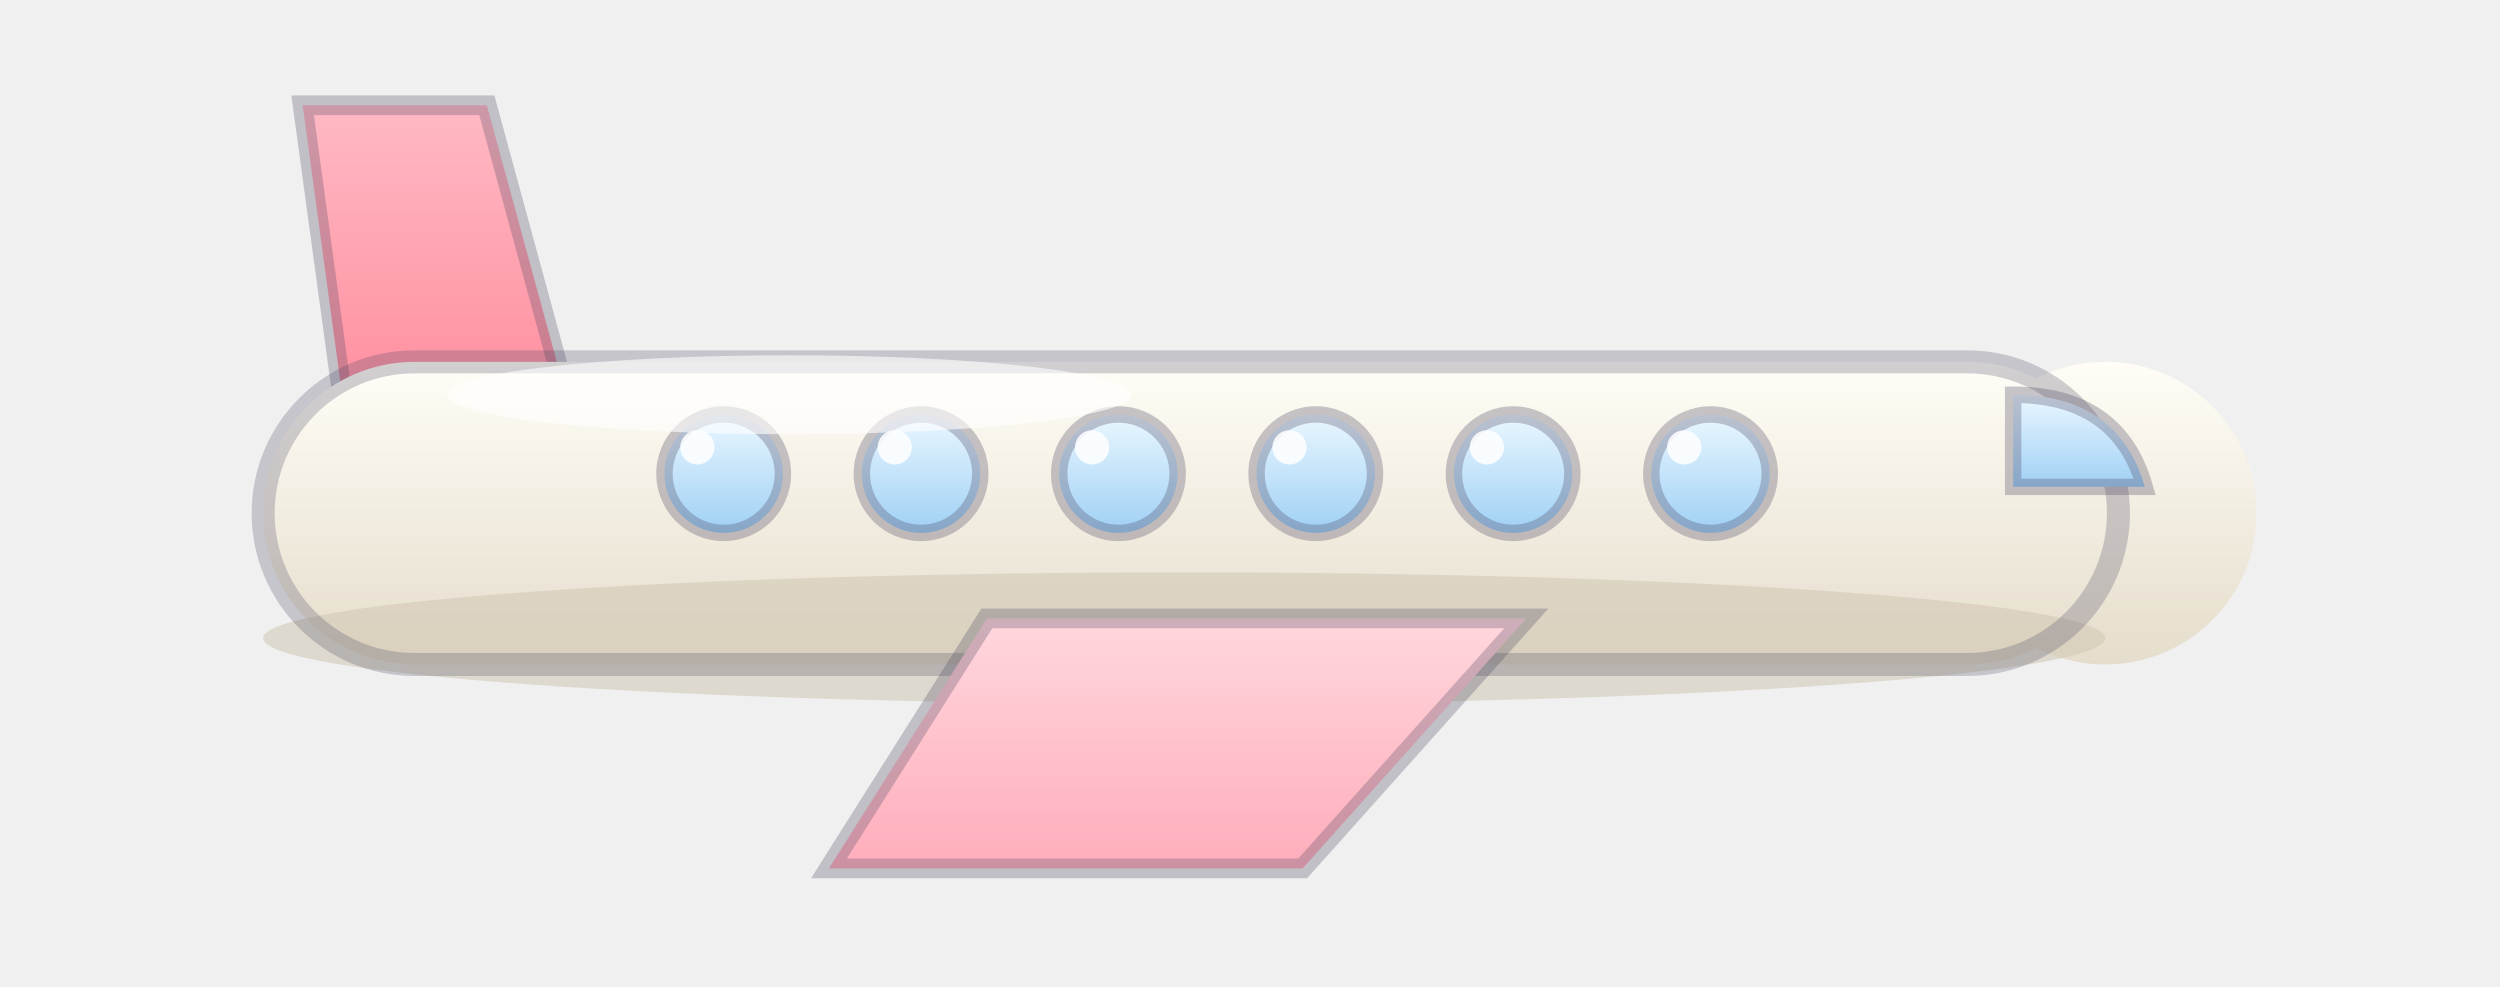
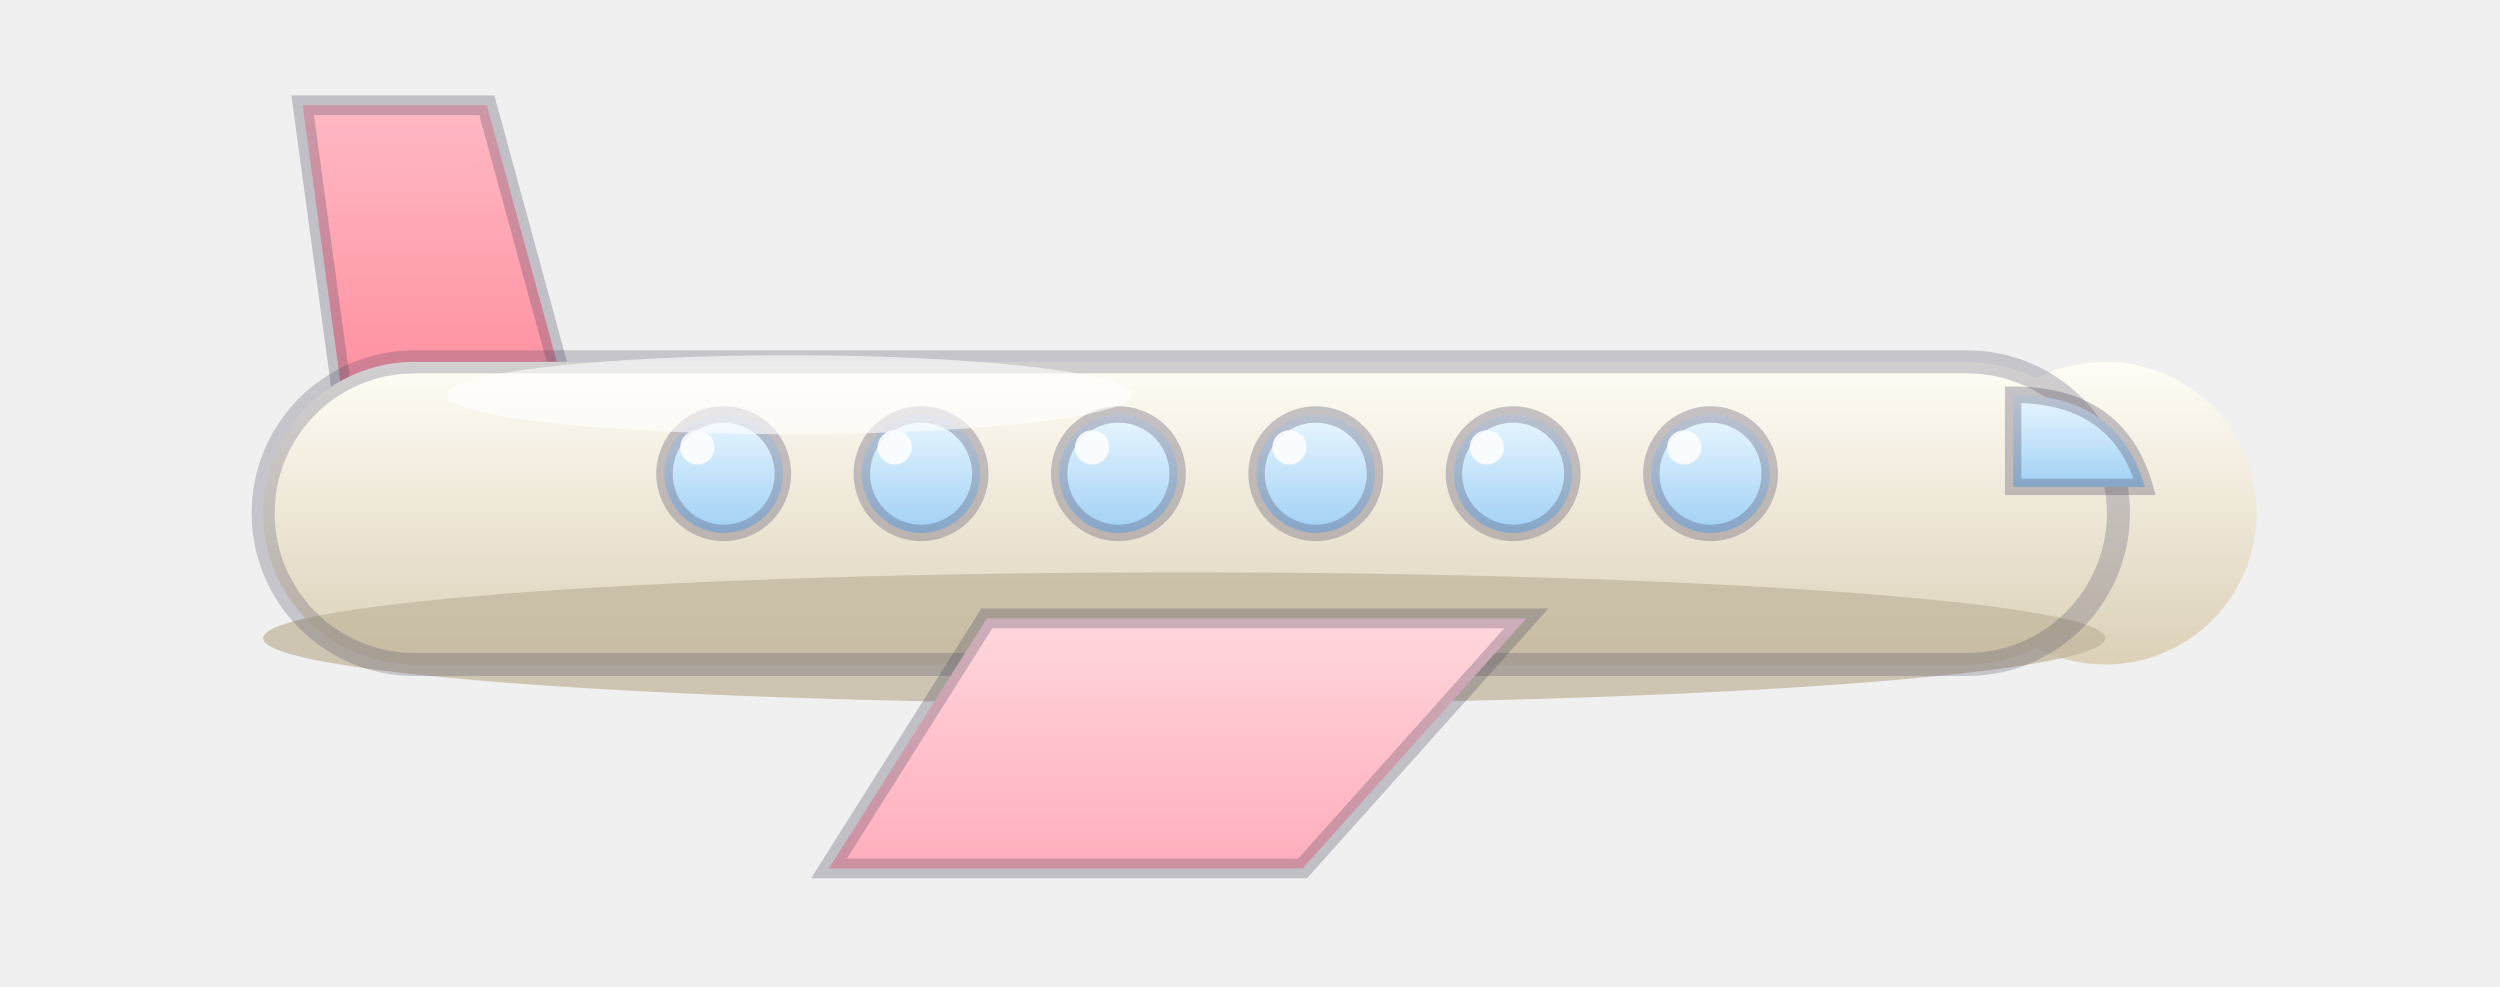
<svg xmlns="http://www.w3.org/2000/svg" width="380" height="150" viewBox="0 0 380 150">
  <defs>
    <linearGradient id="fus" x1="0" y1="0" x2="0" y2="1">
      <stop offset="0" stop-color="#fffdf6" stop-opacity="1" />
-       <stop offset="1" stop-color="#e5ddcc" stop-opacity="1" />
+       <stop offset="1" stop-color="#dcd1b8" stop-opacity="1" />
    </linearGradient>
    <linearGradient id="fin" x1="0" y1="0" x2="0" y2="1">
      <stop offset="0" stop-color="#ffb9c4" stop-opacity="1" />
      <stop offset="1" stop-color="#ff8fa0" stop-opacity="1" />
    </linearGradient>
    <linearGradient id="wing" x1="0" y1="0" x2="0" y2="1">
      <stop offset="0" stop-color="#ffd7dd" stop-opacity="1" />
      <stop offset="1" stop-color="#ffadbb" stop-opacity="1" />
    </linearGradient>
    <linearGradient id="glass" x1="0" y1="0" x2="0" y2="1">
      <stop offset="0" stop-color="#eaf7ff" stop-opacity="1" />
      <stop offset="1" stop-color="#9fd0f5" stop-opacity="1" />
    </linearGradient>
  </defs>
  <polygon points="52,60 86,60 74,16 46,16" fill="url(#fin)" stroke="#4a4460" stroke-opacity="0.28" stroke-width="3" />
  <rect x="40" y="55" width="282" height="46" rx="23" fill="url(#fus)" />
  <circle cx="320" cy="78" r="23" fill="url(#fus)" />
-   <ellipse cx="180" cy="97" rx="140" ry="10" fill="#cfc6b2" opacity="0.55" />
+   <ellipse cx="180" cy="97" rx="140" ry="10" fill="#c2b79e" opacity="0.75" />
  <rect x="40" y="55" width="282" height="46" rx="23" fill="none" stroke="#4a4460" stroke-opacity="0.25" stroke-width="3.5" />
  <polygon points="150,94 232,94 198,132 126,132" fill="url(#wing)" stroke="#4a4460" stroke-opacity="0.28" stroke-width="3" />
  <path d="M306 60 Q322 60 326 74 L306 74 Z" fill="url(#glass)" stroke="#4a4460" stroke-opacity="0.3" stroke-width="2.5" />
  <circle cx="110" cy="72" r="9" fill="url(#glass)" stroke="#4a4460" stroke-opacity="0.3" stroke-width="2.5" />
  <circle cx="106" cy="68" r="2.6" fill="#ffffff" opacity="0.85" />
  <circle cx="140" cy="72" r="9" fill="url(#glass)" stroke="#4a4460" stroke-opacity="0.3" stroke-width="2.5" />
  <circle cx="136" cy="68" r="2.6" fill="#ffffff" opacity="0.85" />
  <circle cx="170" cy="72" r="9" fill="url(#glass)" stroke="#4a4460" stroke-opacity="0.3" stroke-width="2.5" />
  <circle cx="166" cy="68" r="2.6" fill="#ffffff" opacity="0.85" />
  <circle cx="200" cy="72" r="9" fill="url(#glass)" stroke="#4a4460" stroke-opacity="0.3" stroke-width="2.5" />
  <circle cx="196" cy="68" r="2.6" fill="#ffffff" opacity="0.85" />
  <circle cx="230" cy="72" r="9" fill="url(#glass)" stroke="#4a4460" stroke-opacity="0.3" stroke-width="2.5" />
  <circle cx="226" cy="68" r="2.6" fill="#ffffff" opacity="0.85" />
  <circle cx="260" cy="72" r="9" fill="url(#glass)" stroke="#4a4460" stroke-opacity="0.3" stroke-width="2.5" />
  <circle cx="256" cy="68" r="2.6" fill="#ffffff" opacity="0.85" />
  <ellipse cx="120" cy="60" rx="52" ry="6" fill="#ffffff" opacity="0.6" />
</svg>
